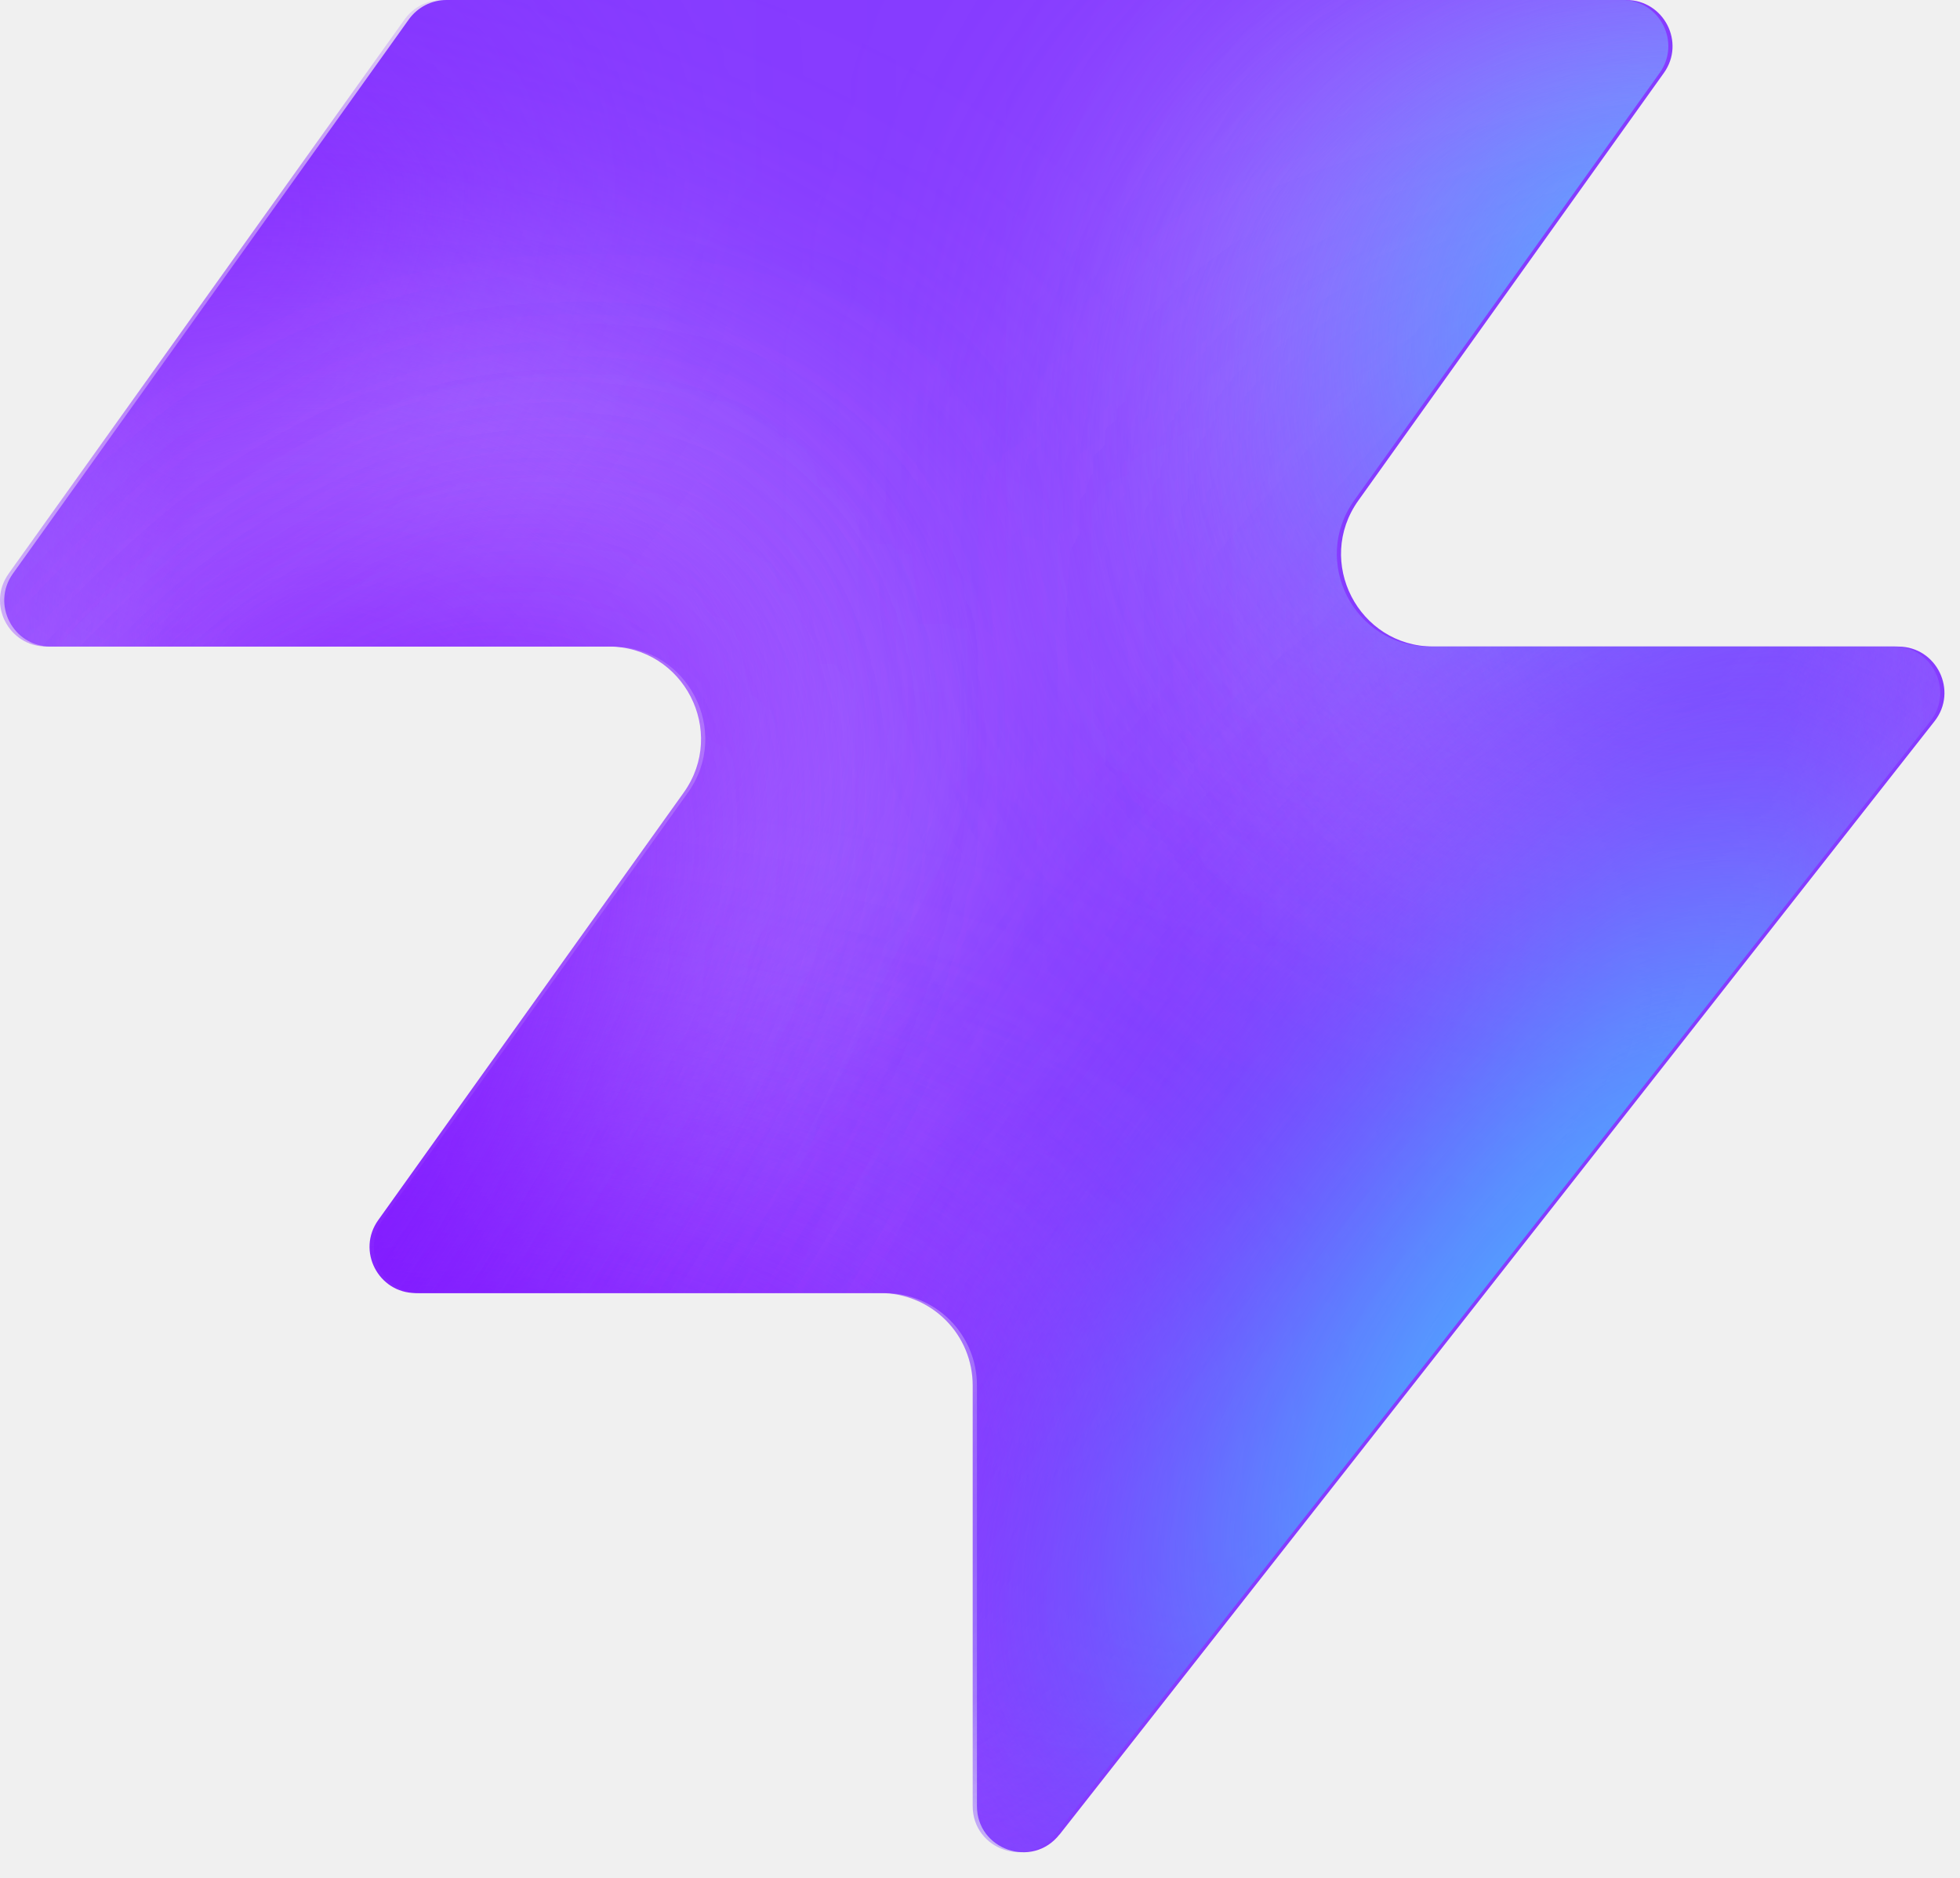
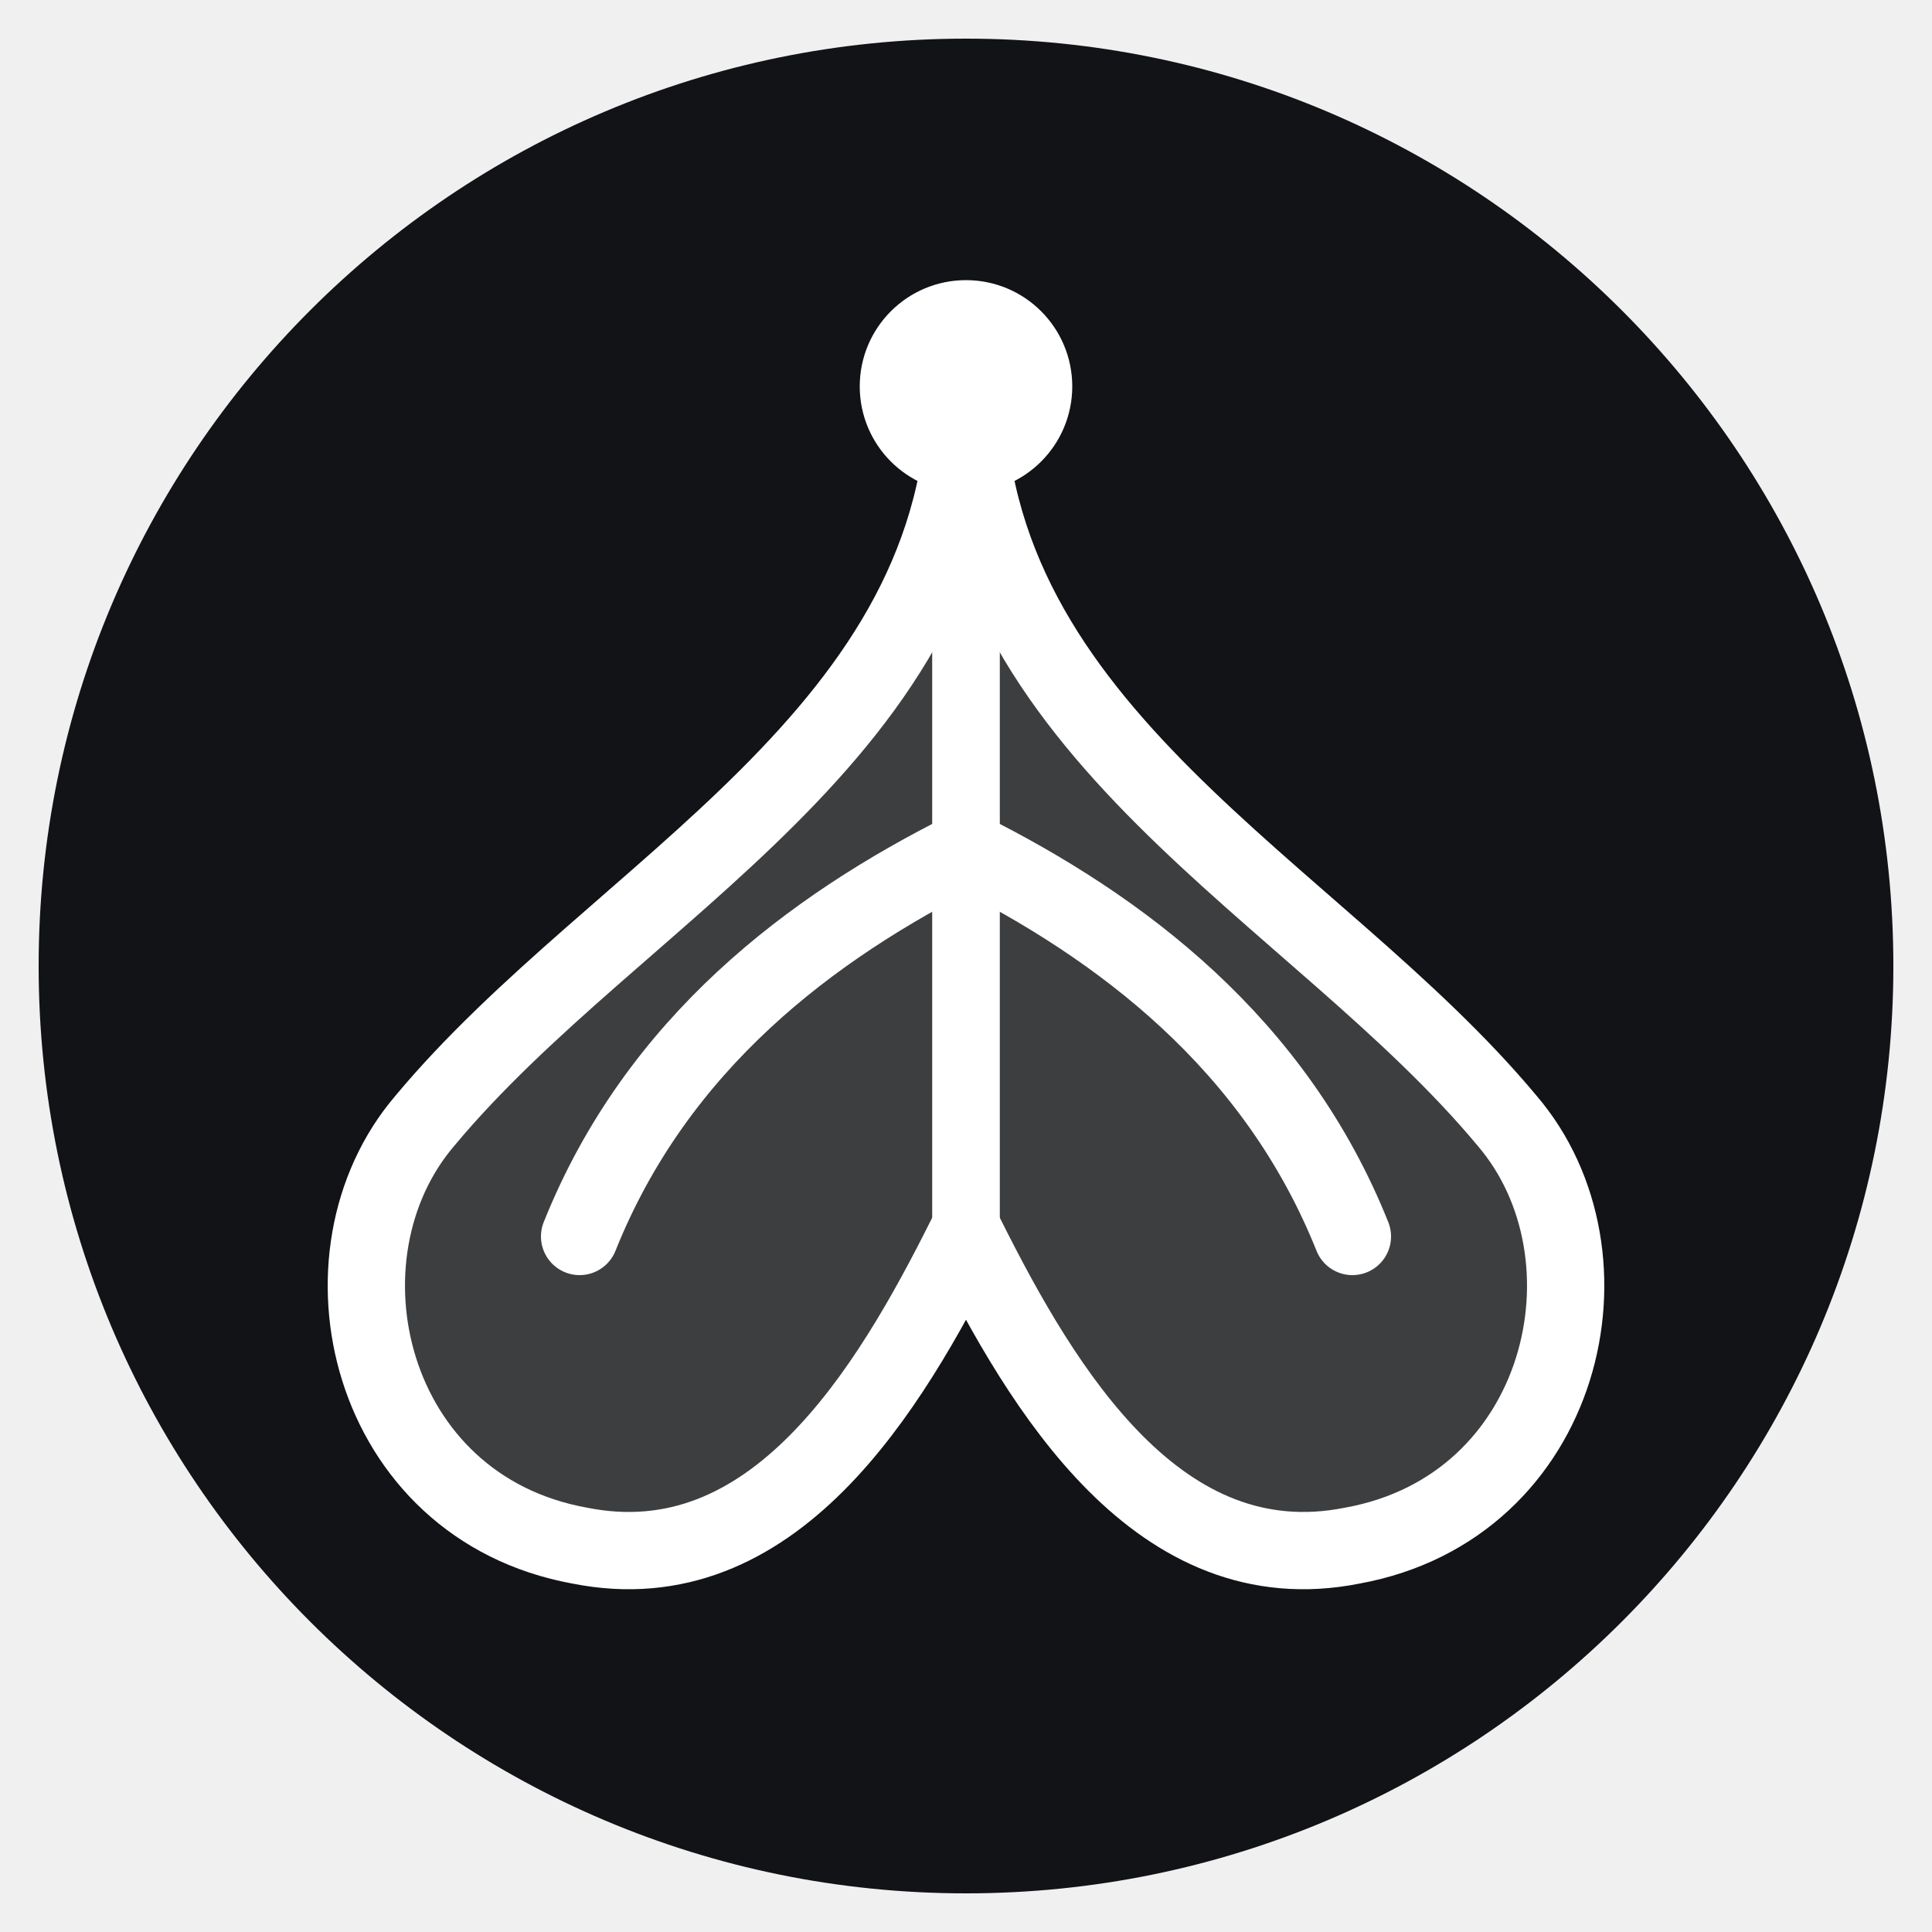
- <svg xmlns="http://www.w3.org/2000/svg" width="48" height="46" fill="none" viewBox="0 0 48 46">
-   <path fill="#863bff" d="M25.946 44.938c-.664.845-2.021.375-2.021-.698V33.937a2.26 2.26 0 0 0-2.262-2.262H10.287c-.92 0-1.456-1.04-.92-1.788l7.48-10.471c1.07-1.497 0-3.578-1.842-3.578H1.237c-.92 0-1.456-1.04-.92-1.788L10.013.474c.214-.297.556-.474.92-.474h28.894c.92 0 1.456 1.04.92 1.788l-7.48 10.471c-1.07 1.498 0 3.579 1.842 3.579h11.377c.943 0 1.473 1.088.89 1.83L25.947 44.94z" style="fill:#863bff;fill:color(display-p3 .525 .23 1);fill-opacity:1" />
-   <mask id="a" width="48" height="46" x="0" y="0" maskUnits="userSpaceOnUse" style="mask-type:alpha">
-     <path fill="#000" d="M25.842 44.938c-.664.844-2.021.375-2.021-.698V33.937a2.26 2.26 0 0 0-2.262-2.262H10.183c-.92 0-1.456-1.04-.92-1.788l7.48-10.471c1.07-1.498 0-3.579-1.842-3.579H1.133c-.92 0-1.456-1.04-.92-1.787L9.91.473c.214-.297.556-.474.92-.474h28.894c.92 0 1.456 1.04.92 1.788l-7.48 10.471c-1.07 1.498 0 3.578 1.842 3.578h11.377c.943 0 1.473 1.088.89 1.832L25.843 44.94z" style="fill:#000;fill-opacity:1" />
-   </mask>
-   <g mask="url(#a)">
-     <g filter="url(#b)">
-       <ellipse cx="5.508" cy="14.704" fill="#ede6ff" rx="5.508" ry="14.704" style="fill:#ede6ff;fill:color(display-p3 .927 .903 1);fill-opacity:1" transform="matrix(.00324 1 1 -.00324 -4.47 31.516)" />
-     </g>
-     <g filter="url(#c)">
-       <ellipse cx="10.399" cy="29.851" fill="#ede6ff" rx="10.399" ry="29.851" style="fill:#ede6ff;fill:color(display-p3 .927 .903 1);fill-opacity:1" transform="matrix(.00324 1 1 -.00324 -39.328 7.883)" />
-     </g>
-     <g filter="url(#d)">
-       <ellipse cx="5.508" cy="30.487" fill="#7e14ff" rx="5.508" ry="30.487" style="fill:#7e14ff;fill:color(display-p3 .492 .077 1);fill-opacity:1" transform="rotate(89.814 -25.913 -14.639)scale(1 -1)" />
-     </g>
-     <g filter="url(#e)">
-       <ellipse cx="5.508" cy="30.599" fill="#7e14ff" rx="5.508" ry="30.599" style="fill:#7e14ff;fill:color(display-p3 .492 .077 1);fill-opacity:1" transform="rotate(89.814 -32.644 -3.334)scale(1 -1)" />
-     </g>
-     <g filter="url(#f)">
-       <ellipse cx="5.508" cy="30.599" fill="#7e14ff" rx="5.508" ry="30.599" style="fill:#7e14ff;fill:color(display-p3 .492 .077 1);fill-opacity:1" transform="matrix(.00324 1 1 -.00324 -34.34 30.47)" />
-     </g>
-     <g filter="url(#g)">
-       <ellipse cx="14.072" cy="22.078" fill="#ede6ff" rx="14.072" ry="22.078" style="fill:#ede6ff;fill:color(display-p3 .927 .903 1);fill-opacity:1" transform="rotate(93.35 24.506 48.493)scale(-1 1)" />
-     </g>
-     <g filter="url(#h)">
-       <ellipse cx="3.47" cy="21.501" fill="#7e14ff" rx="3.47" ry="21.501" style="fill:#7e14ff;fill:color(display-p3 .492 .077 1);fill-opacity:1" transform="rotate(89.009 28.708 47.59)scale(-1 1)" />
-     </g>
-     <g filter="url(#i)">
-       <ellipse cx="3.47" cy="21.501" fill="#7e14ff" rx="3.47" ry="21.501" style="fill:#7e14ff;fill:color(display-p3 .492 .077 1);fill-opacity:1" transform="rotate(89.009 28.708 47.59)scale(-1 1)" />
-     </g>
-     <g filter="url(#j)">
-       <ellipse cx=".387" cy="8.972" fill="#7e14ff" rx="4.407" ry="29.108" style="fill:#7e14ff;fill:color(display-p3 .492 .077 1);fill-opacity:1" transform="rotate(39.51 .387 8.972)" />
-     </g>
-     <g filter="url(#k)">
-       <ellipse cx="47.523" cy="-6.092" fill="#7e14ff" rx="4.407" ry="29.108" style="fill:#7e14ff;fill:color(display-p3 .492 .077 1);fill-opacity:1" transform="rotate(37.892 47.523 -6.092)" />
-     </g>
-     <g filter="url(#l)">
-       <ellipse cx="41.412" cy="6.333" fill="#47bfff" rx="5.971" ry="9.665" style="fill:#47bfff;fill:color(display-p3 .28 .748 1);fill-opacity:1" transform="rotate(37.892 41.412 6.333)" />
-     </g>
-     <g filter="url(#m)">
-       <ellipse cx="-1.879" cy="38.332" fill="#7e14ff" rx="4.407" ry="29.108" style="fill:#7e14ff;fill:color(display-p3 .492 .077 1);fill-opacity:1" transform="rotate(37.892 -1.88 38.332)" />
-     </g>
-     <g filter="url(#n)">
-       <ellipse cx="-1.879" cy="38.332" fill="#7e14ff" rx="4.407" ry="29.108" style="fill:#7e14ff;fill:color(display-p3 .492 .077 1);fill-opacity:1" transform="rotate(37.892 -1.88 38.332)" />
-     </g>
-     <g filter="url(#o)">
-       <ellipse cx="35.651" cy="29.907" fill="#7e14ff" rx="4.407" ry="29.108" style="fill:#7e14ff;fill:color(display-p3 .492 .077 1);fill-opacity:1" transform="rotate(37.892 35.651 29.907)" />
-     </g>
-     <g filter="url(#p)">
-       <ellipse cx="38.418" cy="32.4" fill="#47bfff" rx="5.971" ry="15.297" style="fill:#47bfff;fill:color(display-p3 .28 .748 1);fill-opacity:1" transform="rotate(37.892 38.418 32.4)" />
-     </g>
+ <svg xmlns="http://www.w3.org/2000/svg" viewBox="0 0 100 100">
+   <circle cx="50" cy="50" r="48" fill="#121316" />
+   <g fill="none" stroke="#FFFFFF" stroke-width="4" stroke-linecap="round" stroke-linejoin="round">
+     <path d="M50 20 C50 38 32 46 22 58 C16 65 19 78 30 80 C40 82 46 72 50 64 C54 72 60 82 70 80 C81 78 84 65 78 58 C68 46 50 38 50 20 Z" fill="#FFFFFF" fill-opacity="0.18" />
+     <path d="M50 24 V65" stroke="#FFFFFF" stroke-width="3.5" />
+     <path d="M50 44 C42 48 34 54 30 64" stroke="#FFFFFF" />
+     <path d="M50 44 C58 48 66 54 70 64" stroke="#FFFFFF" />
+     <circle cx="50" cy="20" r="3.5" fill="#FFFFFF" />
  </g>
-   <defs>
-     <filter id="b" width="60.045" height="41.654" x="-19.77" y="16.149" color-interpolation-filters="sRGB" filterUnits="userSpaceOnUse">
-       <feFlood flood-opacity="0" result="BackgroundImageFix" />
-       <feBlend in="SourceGraphic" in2="BackgroundImageFix" result="shape" />
-       <feGaussianBlur result="effect1_foregroundBlur_2002_17158" stdDeviation="7.659" />
-     </filter>
-     <filter id="c" width="90.34" height="51.437" x="-54.613" y="-7.533" color-interpolation-filters="sRGB" filterUnits="userSpaceOnUse">
-       <feFlood flood-opacity="0" result="BackgroundImageFix" />
-       <feBlend in="SourceGraphic" in2="BackgroundImageFix" result="shape" />
-       <feGaussianBlur result="effect1_foregroundBlur_2002_17158" stdDeviation="7.659" />
-     </filter>
-     <filter id="d" width="79.355" height="29.4" x="-49.64" y="2.03" color-interpolation-filters="sRGB" filterUnits="userSpaceOnUse">
-       <feFlood flood-opacity="0" result="BackgroundImageFix" />
-       <feBlend in="SourceGraphic" in2="BackgroundImageFix" result="shape" />
-       <feGaussianBlur result="effect1_foregroundBlur_2002_17158" stdDeviation="4.596" />
-     </filter>
-     <filter id="e" width="79.579" height="29.4" x="-45.045" y="20.029" color-interpolation-filters="sRGB" filterUnits="userSpaceOnUse">
-       <feFlood flood-opacity="0" result="BackgroundImageFix" />
-       <feBlend in="SourceGraphic" in2="BackgroundImageFix" result="shape" />
-       <feGaussianBlur result="effect1_foregroundBlur_2002_17158" stdDeviation="4.596" />
-     </filter>
-     <filter id="f" width="79.579" height="29.4" x="-43.513" y="21.178" color-interpolation-filters="sRGB" filterUnits="userSpaceOnUse">
-       <feFlood flood-opacity="0" result="BackgroundImageFix" />
-       <feBlend in="SourceGraphic" in2="BackgroundImageFix" result="shape" />
-       <feGaussianBlur result="effect1_foregroundBlur_2002_17158" stdDeviation="4.596" />
-     </filter>
-     <filter id="g" width="74.749" height="58.852" x="15.756" y="-17.901" color-interpolation-filters="sRGB" filterUnits="userSpaceOnUse">
-       <feFlood flood-opacity="0" result="BackgroundImageFix" />
-       <feBlend in="SourceGraphic" in2="BackgroundImageFix" result="shape" />
-       <feGaussianBlur result="effect1_foregroundBlur_2002_17158" stdDeviation="7.659" />
-     </filter>
-     <filter id="h" width="61.377" height="25.362" x="23.548" y="2.284" color-interpolation-filters="sRGB" filterUnits="userSpaceOnUse">
-       <feFlood flood-opacity="0" result="BackgroundImageFix" />
-       <feBlend in="SourceGraphic" in2="BackgroundImageFix" result="shape" />
-       <feGaussianBlur result="effect1_foregroundBlur_2002_17158" stdDeviation="4.596" />
-     </filter>
-     <filter id="i" width="61.377" height="25.362" x="23.548" y="2.284" color-interpolation-filters="sRGB" filterUnits="userSpaceOnUse">
-       <feFlood flood-opacity="0" result="BackgroundImageFix" />
-       <feBlend in="SourceGraphic" in2="BackgroundImageFix" result="shape" />
-       <feGaussianBlur result="effect1_foregroundBlur_2002_17158" stdDeviation="4.596" />
-     </filter>
-     <filter id="j" width="56.045" height="63.649" x="-27.636" y="-22.853" color-interpolation-filters="sRGB" filterUnits="userSpaceOnUse">
-       <feFlood flood-opacity="0" result="BackgroundImageFix" />
-       <feBlend in="SourceGraphic" in2="BackgroundImageFix" result="shape" />
-       <feGaussianBlur result="effect1_foregroundBlur_2002_17158" stdDeviation="4.596" />
-     </filter>
-     <filter id="k" width="54.814" height="64.646" x="20.116" y="-38.415" color-interpolation-filters="sRGB" filterUnits="userSpaceOnUse">
-       <feFlood flood-opacity="0" result="BackgroundImageFix" />
-       <feBlend in="SourceGraphic" in2="BackgroundImageFix" result="shape" />
-       <feGaussianBlur result="effect1_foregroundBlur_2002_17158" stdDeviation="4.596" />
-     </filter>
-     <filter id="l" width="33.541" height="35.313" x="24.641" y="-11.323" color-interpolation-filters="sRGB" filterUnits="userSpaceOnUse">
-       <feFlood flood-opacity="0" result="BackgroundImageFix" />
-       <feBlend in="SourceGraphic" in2="BackgroundImageFix" result="shape" />
-       <feGaussianBlur result="effect1_foregroundBlur_2002_17158" stdDeviation="4.596" />
-     </filter>
-     <filter id="m" width="54.814" height="64.646" x="-29.286" y="6.009" color-interpolation-filters="sRGB" filterUnits="userSpaceOnUse">
-       <feFlood flood-opacity="0" result="BackgroundImageFix" />
-       <feBlend in="SourceGraphic" in2="BackgroundImageFix" result="shape" />
-       <feGaussianBlur result="effect1_foregroundBlur_2002_17158" stdDeviation="4.596" />
-     </filter>
-     <filter id="n" width="54.814" height="64.646" x="-29.286" y="6.009" color-interpolation-filters="sRGB" filterUnits="userSpaceOnUse">
-       <feFlood flood-opacity="0" result="BackgroundImageFix" />
-       <feBlend in="SourceGraphic" in2="BackgroundImageFix" result="shape" />
-       <feGaussianBlur result="effect1_foregroundBlur_2002_17158" stdDeviation="4.596" />
-     </filter>
-     <filter id="o" width="54.814" height="64.646" x="8.244" y="-2.416" color-interpolation-filters="sRGB" filterUnits="userSpaceOnUse">
-       <feFlood flood-opacity="0" result="BackgroundImageFix" />
-       <feBlend in="SourceGraphic" in2="BackgroundImageFix" result="shape" />
-       <feGaussianBlur result="effect1_foregroundBlur_2002_17158" stdDeviation="4.596" />
-     </filter>
-     <filter id="p" width="39.409" height="43.623" x="18.713" y="10.588" color-interpolation-filters="sRGB" filterUnits="userSpaceOnUse">
-       <feFlood flood-opacity="0" result="BackgroundImageFix" />
-       <feBlend in="SourceGraphic" in2="BackgroundImageFix" result="shape" />
-       <feGaussianBlur result="effect1_foregroundBlur_2002_17158" stdDeviation="4.596" />
-     </filter>
-   </defs>
</svg>
